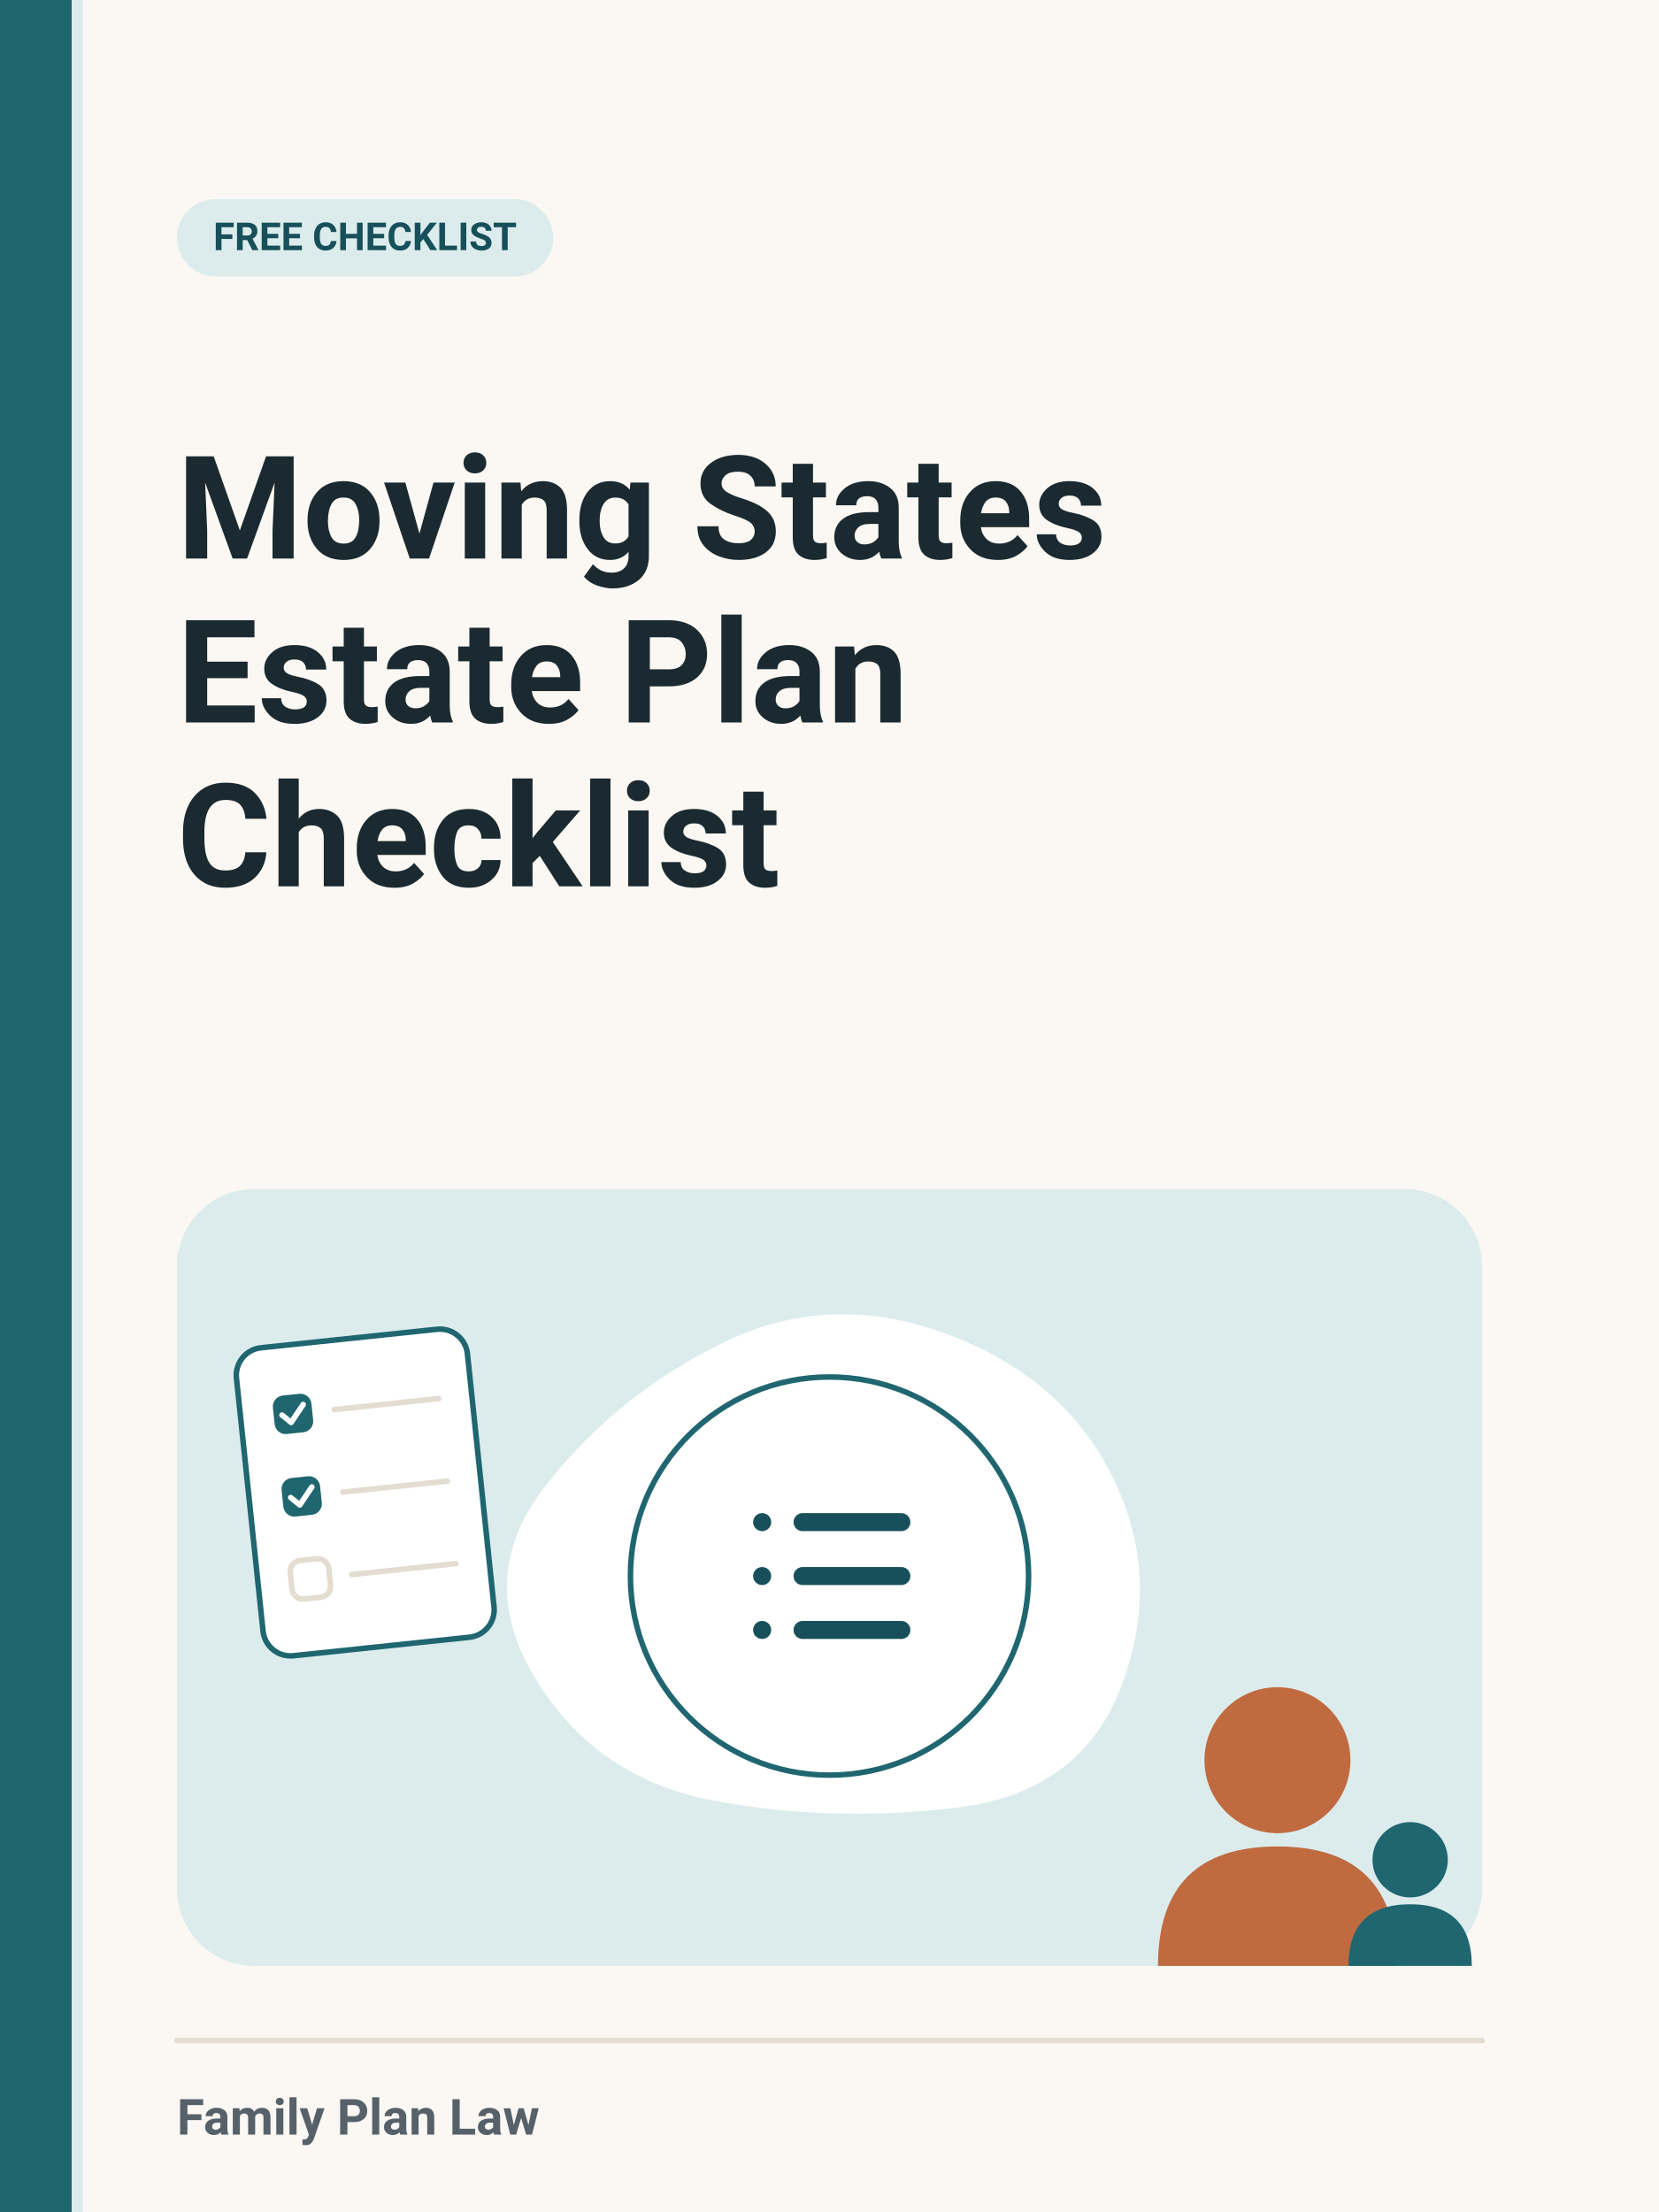
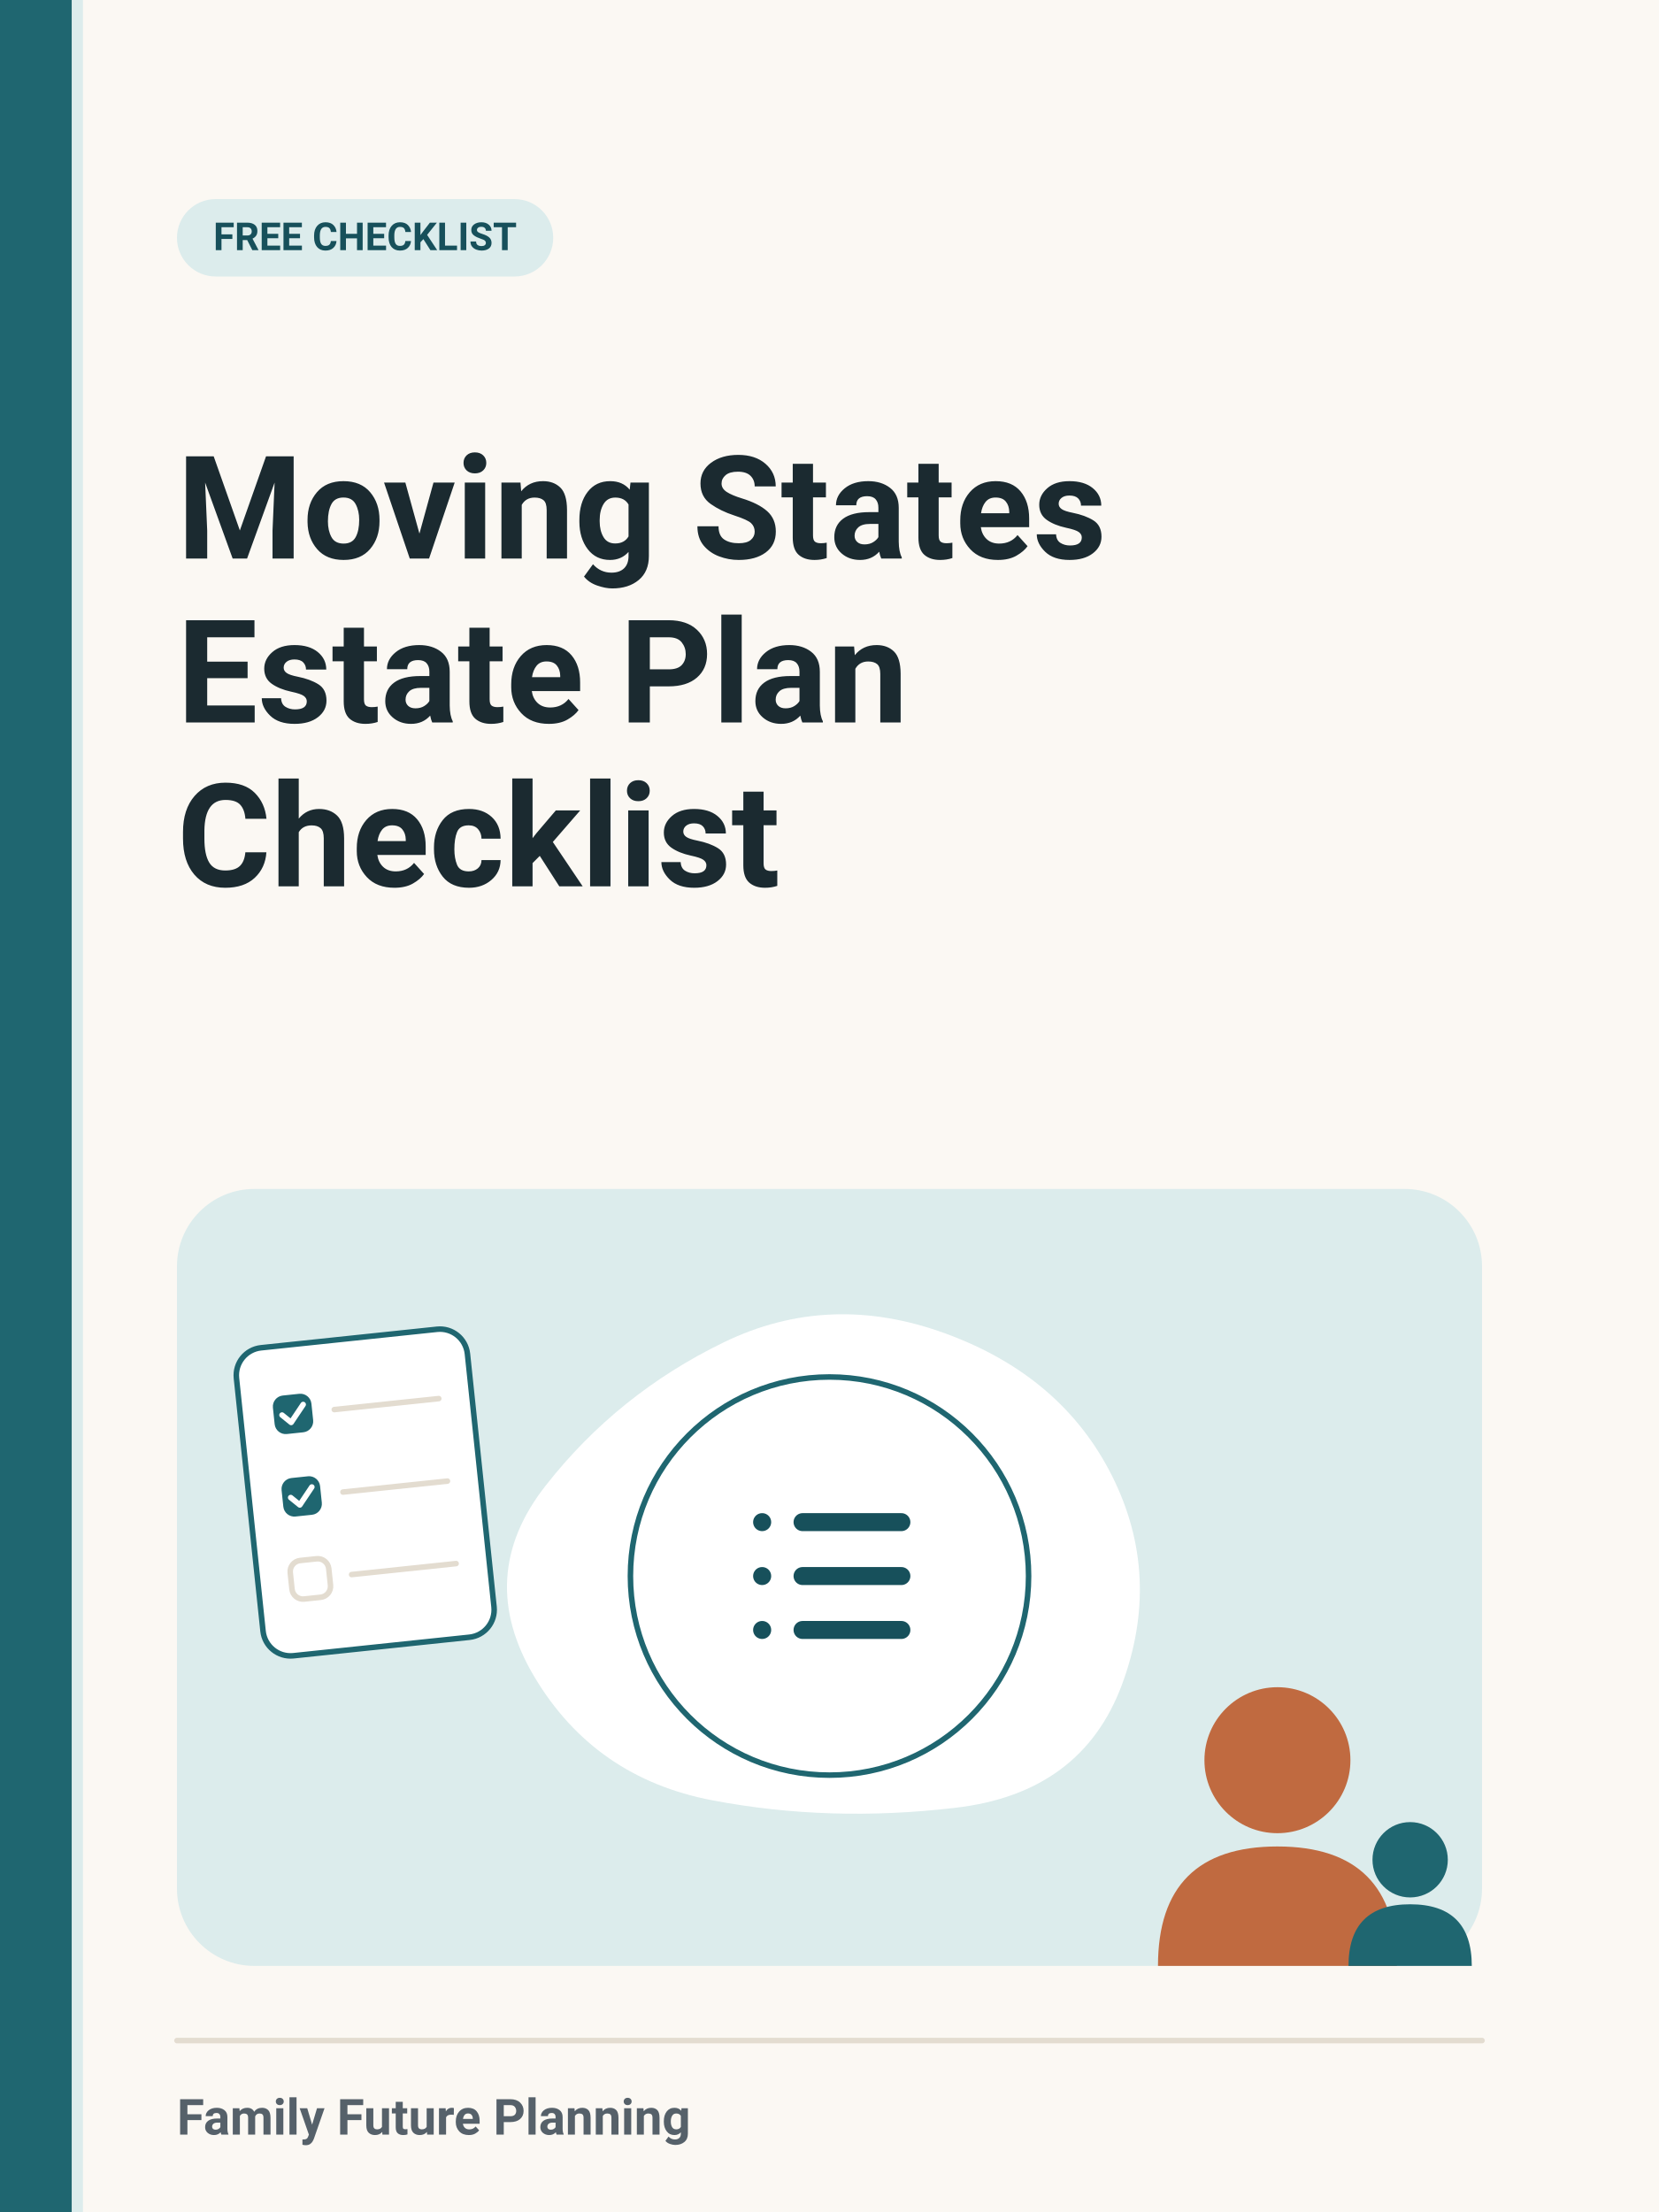
<svg xmlns="http://www.w3.org/2000/svg" viewBox="0 0 600 800" role="img" aria-labelledby="_R_0_-t _R_0_-d" width="600" height="800">
  <rect width="600" height="800" style="fill:#fbf8f3" />
  <rect width="26" height="800" style="fill:#1f6670" />
  <rect x="26" width="4" height="800" style="fill:#dcecec" />
  <g>
    <rect x="64" y="72" width="136.08" height="28" rx="14" style="fill:#dcecec" />
    <text x="132.04" y="90.48" font-size="14" font-weight="600" text-anchor="middle" style="fill:#17505b;font-family:system-ui, -apple-system, &quot;Segoe UI&quot;, Roboto, sans-serif">FREE CHECKLIST</text>
  </g>
  <text x="64" y="202" font-size="52" font-weight="700" text-anchor="start" style="fill:#1b2a30;font-family:system-ui, -apple-system, &quot;Segoe UI&quot;, Roboto, sans-serif">Moving States</text>
  <text x="64" y="261.28" font-size="52" font-weight="700" text-anchor="start" style="fill:#1b2a30;font-family:system-ui, -apple-system, &quot;Segoe UI&quot;, Roboto, sans-serif">Estate Plan</text>
  <text x="64" y="320.56" font-size="52" font-weight="700" text-anchor="start" style="fill:#1b2a30;font-family:system-ui, -apple-system, &quot;Segoe UI&quot;, Roboto, sans-serif">Checklist</text>
  <rect x="64" y="430" width="472" height="281" rx="28" style="fill:#dcecec" />
  <g>
    <path d="M 402.2 533.8 Q 420.3 570.0 405.8 609.2 Q 391.2 648.5 345.6 653.8 Q 300.0 659.2 257.6 651.1 Q 215.1 643.0 193.3 606.5 Q 171.5 570.0 197.5 537.1 Q 223.4 504.1 261.7 485.5 Q 300.0 466.9 342.0 482.3 Q 384.1 497.7 402.2 533.8 Z" style="fill:#ffffff" />
    <circle cx="300" cy="570" r="72" style="fill:#ffffff" />
    <circle cx="300" cy="570" r="72" style="fill:none;stroke:#1f6670" stroke-width="2" />
    <g transform="translate(261 531) scale(3.25)">
      <g style="stroke:#17505b;color:#17505b" fill="none" stroke-width="2" stroke-linecap="round" stroke-linejoin="round">
        <path d="M9 6h11M9 12h11M9 18h11M4.5 6h.01M4.5 12h.01M4.5 18h.01" />
      </g>
    </g>
    <g>
      <g transform="rotate(-6 130 539)">
        <rect x="90" y="484" width="84" height="112" rx="10" style="fill:#ffffff;stroke:#1f6670" stroke-width="2" />
        <g>
          <rect x="102" y="502" width="14" height="14" rx="4" style="fill:#1f6670" stroke-width="2" />
          <path d="M105 509 l3 3 5-6" style="fill:none;stroke:#ffffff" stroke-linecap="round" stroke-linejoin="round" stroke-width="2" />
          <line x1="124" x2="162" y1="509" y2="509" style="stroke:#e3dcd0" stroke-linecap="round" stroke-linejoin="round" stroke-width="2" />
        </g>
        <g>
          <rect x="102" y="532" width="14" height="14" rx="4" style="fill:#1f6670" stroke-width="2" />
          <path d="M105 539 l3 3 5-6" style="fill:none;stroke:#ffffff" stroke-linecap="round" stroke-linejoin="round" stroke-width="2" />
          <line x1="124" x2="162" y1="539" y2="539" style="stroke:#e3dcd0" stroke-linecap="round" stroke-linejoin="round" stroke-width="2" />
        </g>
        <g>
          <rect x="102" y="562" width="14" height="14" rx="4" style="fill:none;stroke:#e3dcd0" stroke-width="2" />
          <line x1="124" x2="162" y1="569" y2="569" style="stroke:#e3dcd0" stroke-linecap="round" stroke-linejoin="round" stroke-width="2" />
        </g>
      </g>
      <g transform="translate(462 711)">
        <circle cx="0" cy="-74.4" r="26.4" style="fill:#c06a40" />
        <path d="M -43.2 0 Q -43.2 -43.2 0 -43.2 Q 43.2 -43.2 43.2 0 Z" style="fill:#c06a40" />
      </g>
      <g transform="translate(510 711)">
        <circle cx="0" cy="-38.39" r="13.622" style="fill:#1f6670" />
        <path d="M -22.291 0 Q -22.291 -22.291 0 -22.291 Q 22.291 -22.291 22.291 0 Z" style="fill:#1f6670" />
      </g>
    </g>
  </g>
  <line x1="64" x2="536" y1="738" y2="738" style="stroke:#e3dcd0" stroke-width="2" stroke-linecap="round" stroke-linejoin="round" />
-   <text x="64" y="772" font-size="18" font-weight="700" text-anchor="start" style="fill:#56616a;font-family:system-ui, -apple-system, &quot;Segoe UI&quot;, Roboto, sans-serif">Family Plan Law</text>
+   <text x="64" y="772" font-size="18" font-weight="700" text-anchor="start" style="fill:#56616a;font-family:system-ui, -apple-system, &quot;Segoe UI&quot;, Roboto, sans-serif">Family Future Planning</text>
</svg>
